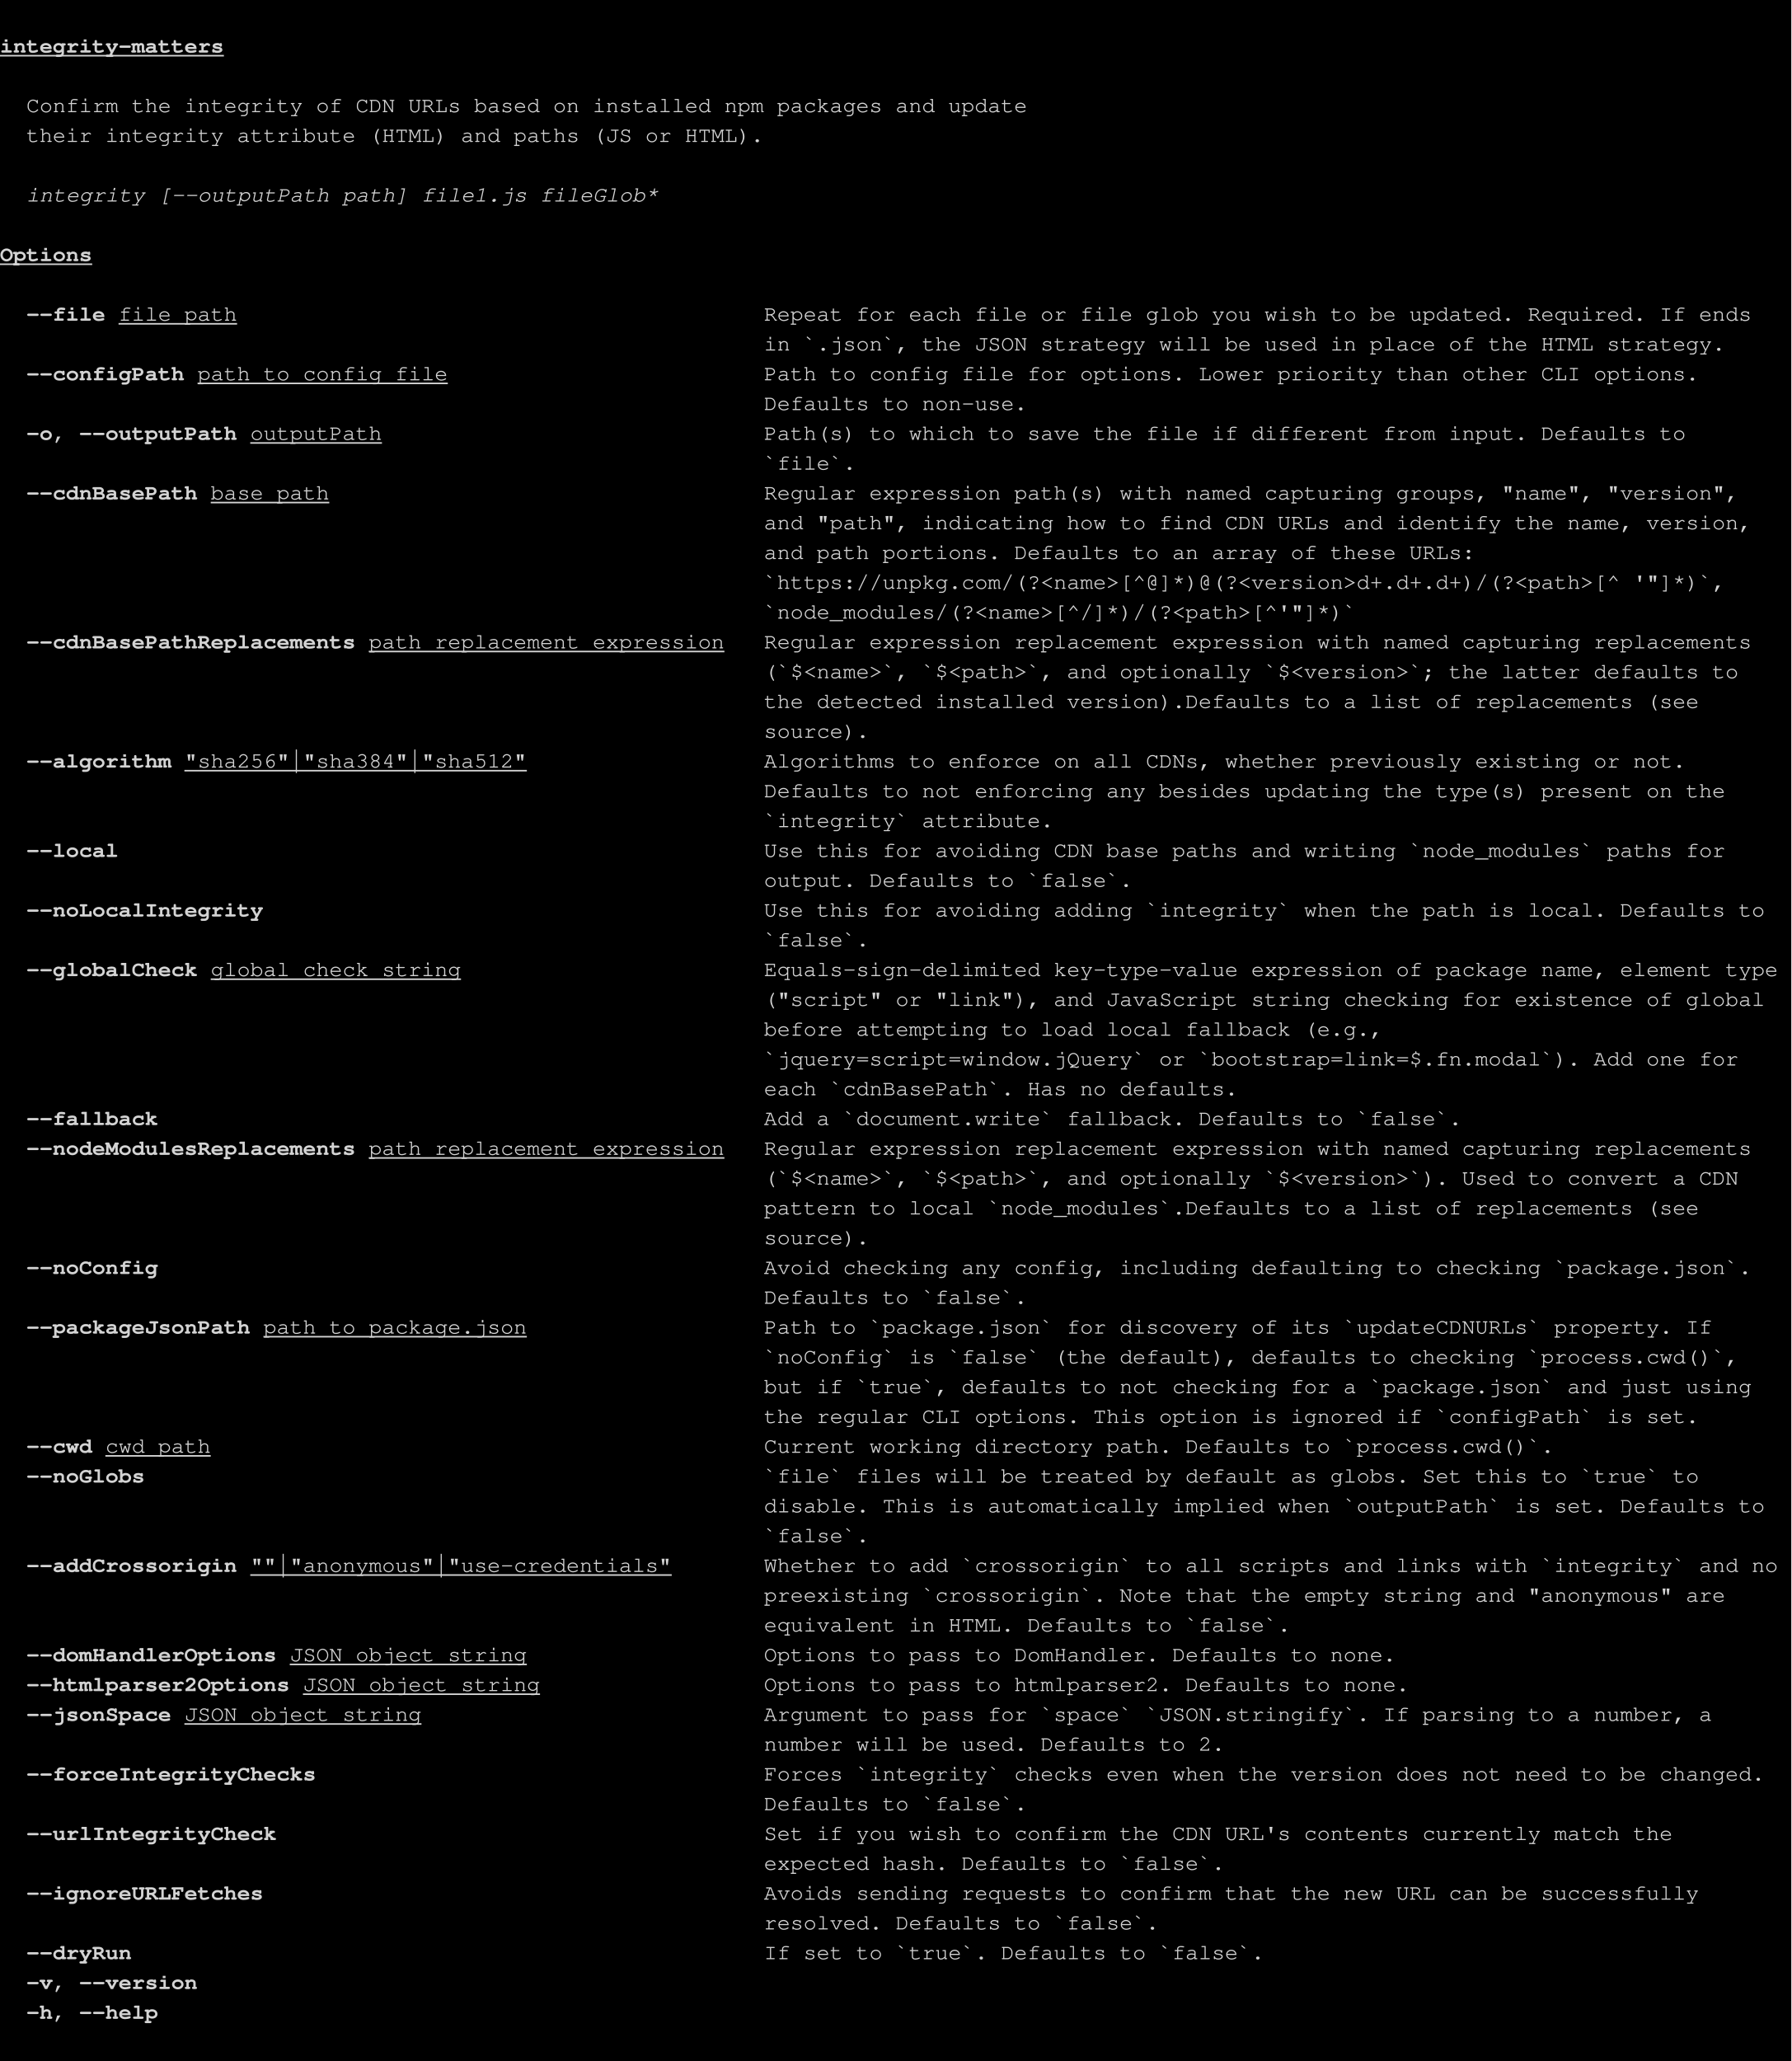
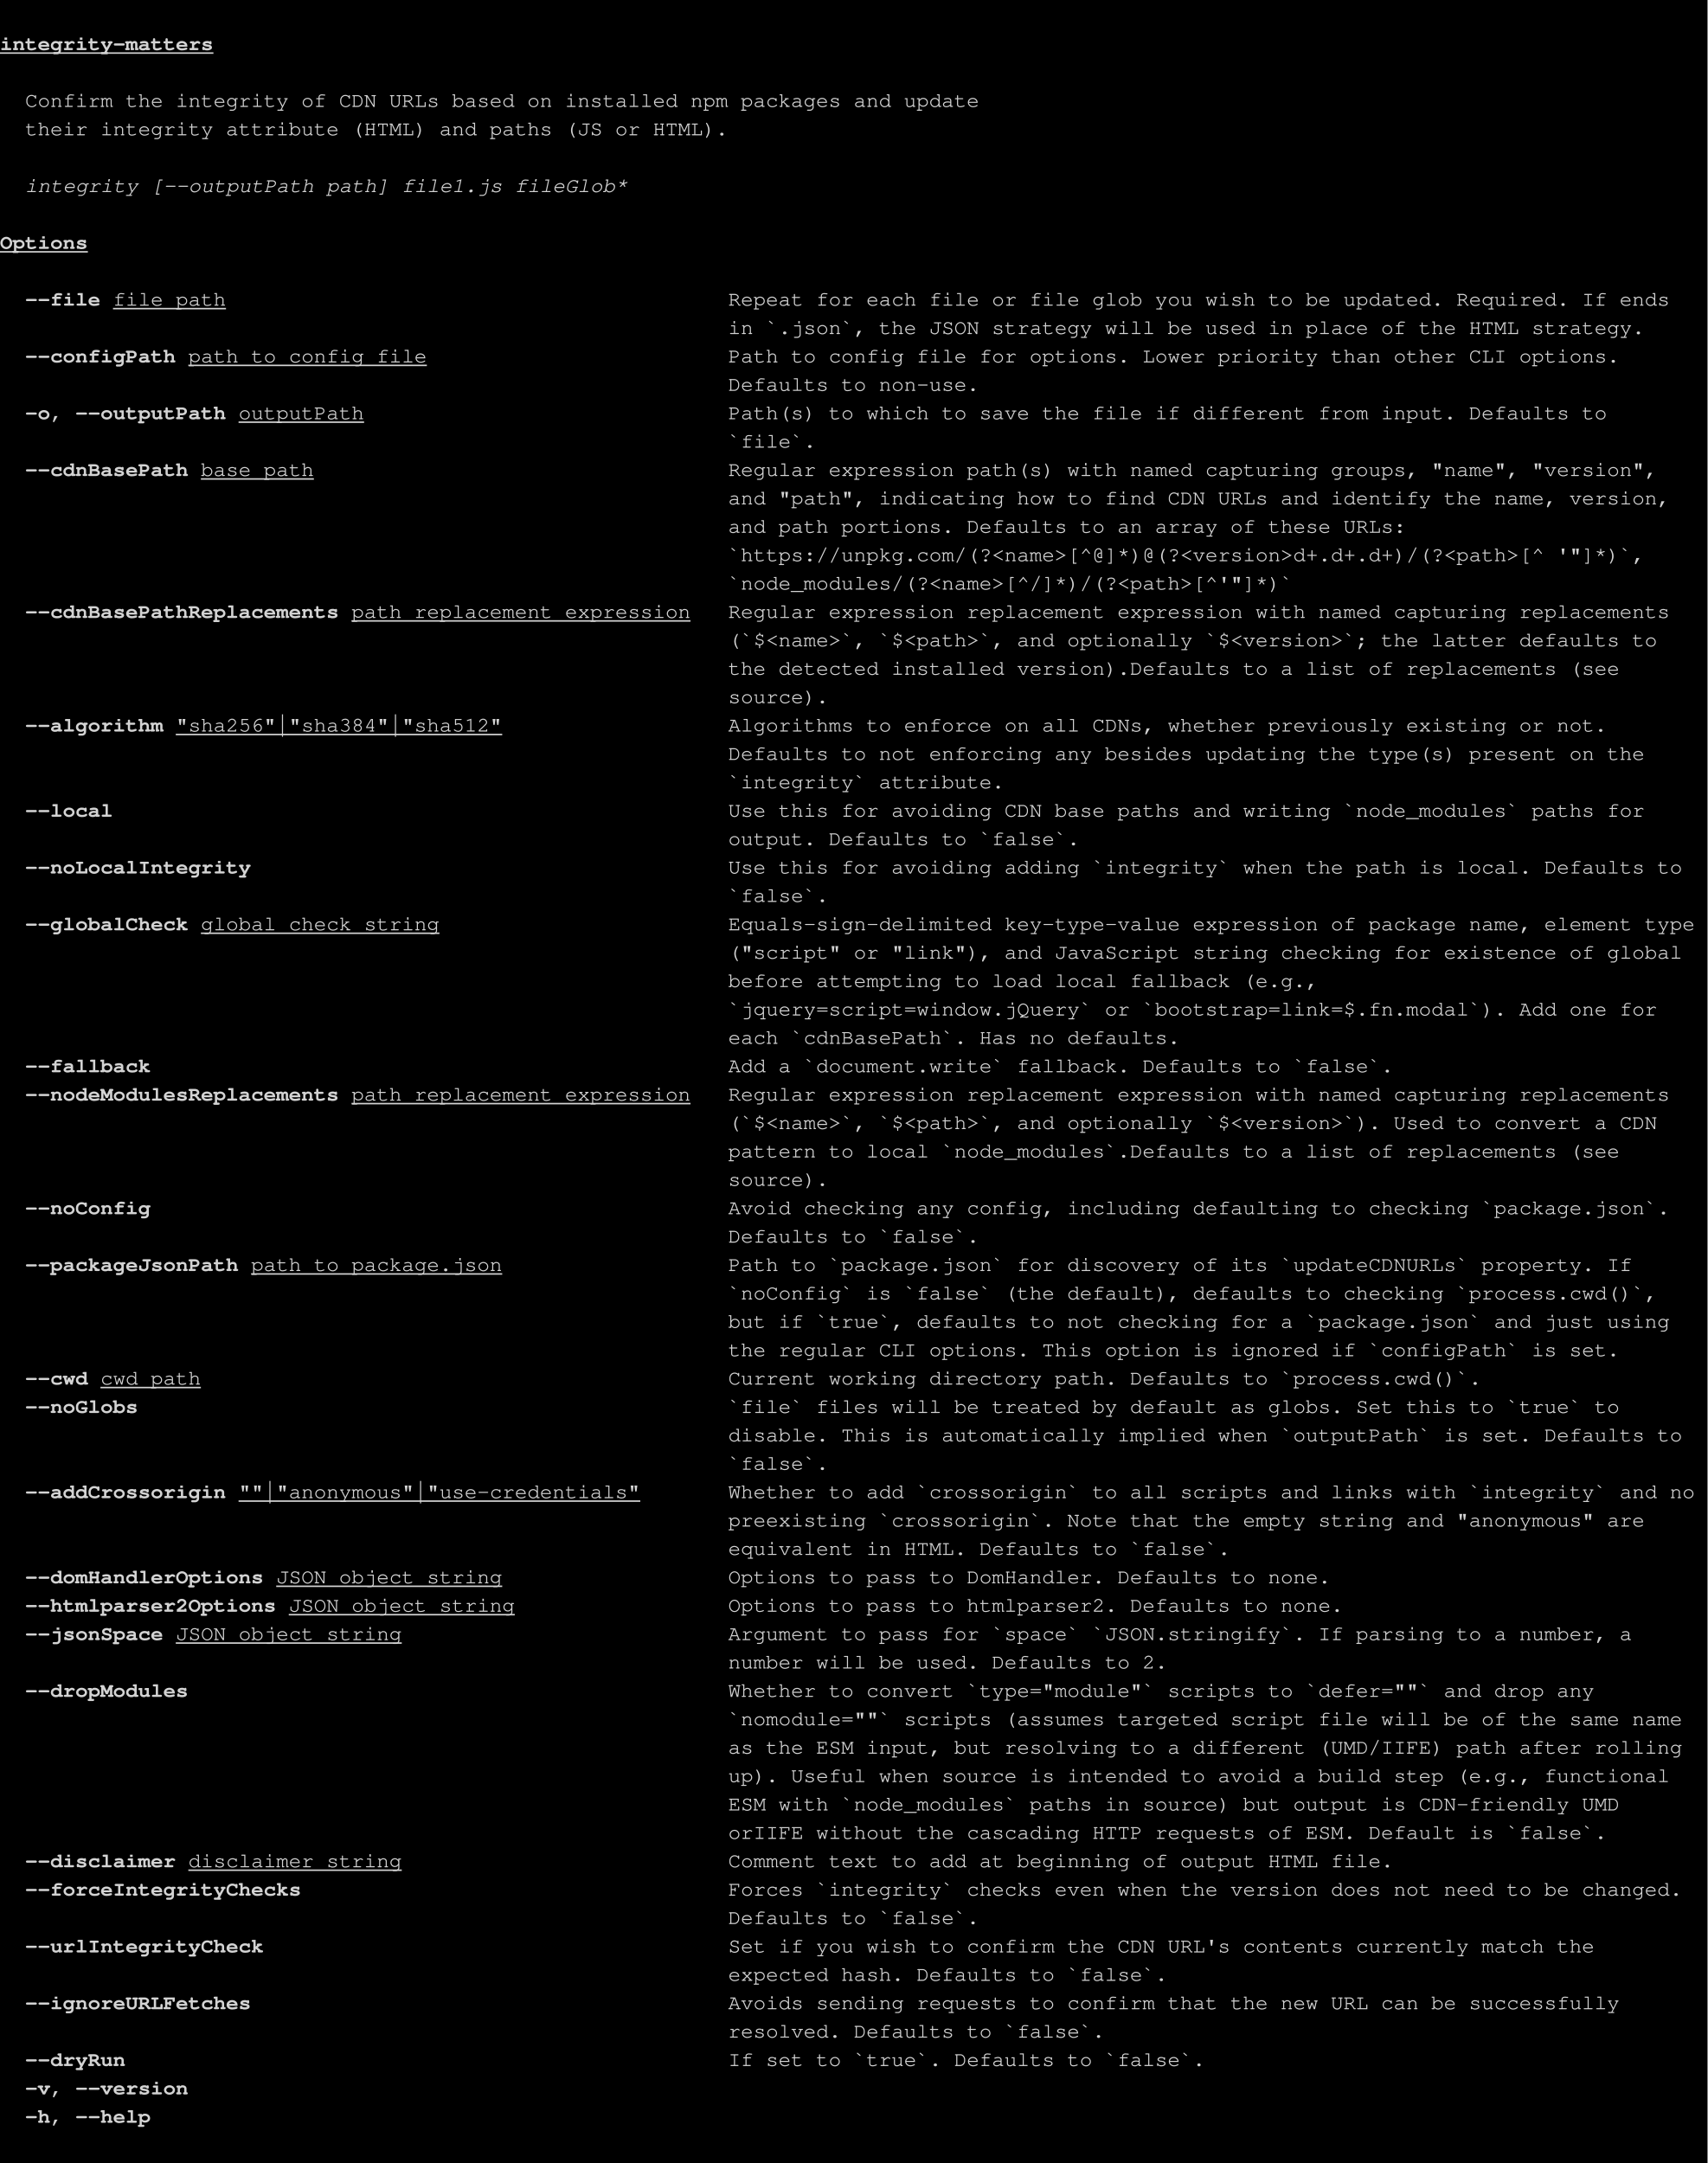
- <svg xmlns="http://www.w3.org/2000/svg" viewBox="0, 0, 1142.59, 1314.45" font-family="SauceCodePro Nerd Font, Source Code Pro, Courier" font-size="14">
+ <svg xmlns="http://www.w3.org/2000/svg" viewBox="0, 0, 1142.59, 1447.45" font-family="SauceCodePro Nerd Font, Source Code Pro, Courier" font-size="14">
  <g fill="#D3D3D3">
-     <rect x="0" y="0" width="1142.59" height="1314.45" fill="#000000" />
+     <rect x="0" y="0" width="1142.59" height="1447.45" fill="#000000" />
    <path d="M0,35.515 L142.823,35.515 Z" stroke="#D3D3D3" />
    <text x="0" y="33.55" font-weight="bold">integrity-matters</text>
    <text x="16.8" y="71.55">  Confirm the integrity of CDN URLs based on installed npm packages and update  </text>
    <text x="16.8" y="90.55">  their integrity attribute (HTML) and paths (JS or HTML).                      </text>
    <text x="16.8" y="128.55" font-style="italic">integrity [--outputPath path] file1.js fileGlob*</text>
    <path d="M0,168.515 L58.81,168.515 Z" stroke="#D3D3D3" />
    <text x="0" y="166.55" font-weight="bold">Options</text>
    <text x="16.8" y="204.55" font-weight="bold">--file</text>
    <path d="M75.612,206.515 L151.225,206.515 Z" stroke="#D3D3D3" />
    <text x="75.61" y="204.55">file path</text>
    <text x="487.28" y="204.55">                                        Repeat for each file or file glob you wish to be updated. Required. If ends   </text>
    <text x="487.28" y="223.55">                                                          in `.json`, the JSON strategy will be used in place of the HTML strategy.     </text>
    <text x="16.8" y="242.55" font-weight="bold">--configPath</text>
    <path d="M126.021,244.515 L285.646,244.515 Z" stroke="#D3D3D3" />
    <text x="126.02" y="242.55">path to config file</text>
    <text x="487.28" y="242.55">                        Path to config file for options. Lower priority than other CLI options.       </text>
    <text x="487.28" y="261.55">                                                          Defaults to non-use.                                                          </text>
    <text x="16.8" y="280.55" font-weight="bold">-o</text>
    <text x="33.61" y="280.55">, </text>
    <text x="50.41" y="280.55" font-weight="bold">--outputPath</text>
    <path d="M159.626,282.515 L243.64,282.515 Z" stroke="#D3D3D3" />
    <text x="159.63" y="280.55">outputPath</text>
    <text x="487.28" y="280.55">                             Path(s) to which to save the file if different from input. Defaults to        </text>
    <text x="487.28" y="299.55">                                                          `file`.                                                                       </text>
    <text x="16.8" y="318.55" font-weight="bold">--cdnBasePath</text>
    <path d="M134.422,320.515 L210.034,320.515 Z" stroke="#D3D3D3" />
    <text x="134.42" y="318.55">base path</text>
    <text x="487.28" y="318.55">                                 Regular expression path(s) with named capturing groups, "name", "version",    </text>
    <text x="487.28" y="337.55">                                                          and "path", indicating how to find CDN URLs and identify the name, version,   </text>
    <text x="487.28" y="356.55">                                                          and path portions. Defaults to an array of these URLs:                        </text>
    <text x="487.28" y="375.55">                                                          `https://unpkg.com/(?&lt;name&gt;[^@]*)@(?&lt;version&gt;d+.d+.d+)/(?&lt;path&gt;[^ '"]*)`,     </text>
    <text x="487.28" y="394.55">                                                          `node_modules/(?&lt;name&gt;[^/]*)/(?&lt;path&gt;[^'"]*)`                                 </text>
    <text x="16.8" y="413.55" font-weight="bold">--cdnBasePathReplacements</text>
    <path d="M235.238,415.515 L462.075,415.515 Z" stroke="#D3D3D3" />
    <text x="235.24" y="413.55">path replacement expression</text>
    <text x="487.28" y="413.55">   Regular expression replacement expression with named capturing replacements   </text>
    <text x="487.28" y="432.55">                                                          (`$&lt;name&gt;`, `$&lt;path&gt;`, and optionally `$&lt;version&gt;`; the latter defaults to    </text>
    <text x="487.28" y="451.55">                                                          the detected installed version).Defaults to a list of replacements (see       </text>
    <text x="487.28" y="470.55">                                                          source).                                                                      </text>
    <text x="16.8" y="489.55" font-weight="bold">--algorithm</text>
    <path d="M117.619,491.515 L336.055,491.515 Z" stroke="#D3D3D3" />
    <text x="117.62" y="489.55">"sha256"|"sha384"|"sha512"</text>
    <text x="487.28" y="489.55">                  Algorithms to enforce on all CDNs, whether previously existing or not.        </text>
    <text x="487.28" y="508.55">                                                          Defaults to not enforcing any besides updating the type(s) present on the     </text>
    <text x="487.28" y="527.55">                                                          `integrity` attribute.                                                        </text>
    <text x="16.8" y="546.55" font-weight="bold">--local</text>
    <text x="487.28" y="546.55">                                                 Use this for avoiding CDN base paths and writing `node_modules` paths for     </text>
    <text x="487.28" y="565.55">                                                          output. Defaults to `false`.                                                  </text>
    <text x="16.8" y="584.55" font-weight="bold">--noLocalIntegrity</text>
    <text x="487.28" y="584.55">                                      Use this for avoiding adding `integrity` when the path is local. Defaults to  </text>
    <text x="487.28" y="603.55">                                                          `false`.                                                                      </text>
    <text x="16.8" y="622.55" font-weight="bold">--globalCheck</text>
    <path d="M134.422,624.515 L294.048,624.515 Z" stroke="#D3D3D3" />
    <text x="134.42" y="622.55">global check string</text>
    <text x="487.28" y="622.55">                       Equals-sign-delimited key-type-value expression of package name, element type </text>
    <text x="487.28" y="641.55">                                                          ("script" or "link"), and JavaScript string checking for existence of global  </text>
    <text x="487.28" y="660.55">                                                          before attempting to load local fallback (e.g.,                               </text>
    <text x="487.28" y="679.55">                                                          `jquery=script=window.jQuery` or `bootstrap=link=$.fn.modal`). Add one for    </text>
    <text x="487.28" y="698.55">                                                          each `cdnBasePath`. Has no defaults.                                          </text>
    <text x="16.8" y="717.55" font-weight="bold">--fallback</text>
    <text x="487.28" y="717.55">                                              Add a `document.write` fallback. Defaults to `false`.                         </text>
    <text x="16.8" y="736.55" font-weight="bold">--nodeModulesReplacements</text>
    <path d="M235.238,738.515 L462.075,738.515 Z" stroke="#D3D3D3" />
    <text x="235.24" y="736.55">path replacement expression</text>
    <text x="487.28" y="736.55">   Regular expression replacement expression with named capturing replacements   </text>
    <text x="487.28" y="755.55">                                                          (`$&lt;name&gt;`, `$&lt;path&gt;`, and optionally `$&lt;version&gt;`). Used to convert a CDN    </text>
    <text x="487.28" y="774.55">                                                          pattern to local `node_modules`.Defaults to a list of replacements (see       </text>
    <text x="487.28" y="793.55">                                                          source).                                                                      </text>
    <text x="16.8" y="812.55" font-weight="bold">--noConfig</text>
    <text x="487.28" y="812.55">                                              Avoid checking any config, including defaulting to checking `package.json`.   </text>
    <text x="487.28" y="831.55">                                                          Defaults to `false`.                                                          </text>
    <text x="16.8" y="850.55" font-weight="bold">--packageJsonPath</text>
    <path d="M168.027,852.515 L336.055,852.515 Z" stroke="#D3D3D3" />
    <text x="168.03" y="850.55">path to package.json</text>
    <text x="487.28" y="850.55">                  Path to `package.json` for discovery of its `updateCDNURLs` property. If      </text>
    <text x="487.28" y="869.55">                                                          `noConfig` is `false` (the default), defaults to checking `process.cwd()`,    </text>
    <text x="487.28" y="888.55">                                                          but if `true`, defaults to not checking for a `package.json` and just using   </text>
    <text x="487.28" y="907.55">                                                          the regular CLI options. This option is ignored if `configPath` is set.       </text>
    <text x="16.8" y="926.55" font-weight="bold">--cwd</text>
    <path d="M67.211,928.515 L134.422,928.515 Z" stroke="#D3D3D3" />
    <text x="67.21" y="926.55">cwd path</text>
    <text x="487.28" y="926.55">                                          Current working directory path. Defaults to `process.cwd()`.                  </text>
    <text x="16.8" y="945.55" font-weight="bold">--noGlobs</text>
    <text x="487.28" y="945.55">                                               `file` files will be treated by default as globs. Set this to `true` to       </text>
    <text x="487.28" y="964.55">                                                          disable. This is automatically implied when `outputPath` is set. Defaults to  </text>
    <text x="487.28" y="983.55">                                                          `false`.                                                                      </text>
    <text x="16.8" y="1002.55" font-weight="bold">--addCrossorigin</text>
    <path d="M159.626,1004.515 L428.47,1004.515 Z" stroke="#D3D3D3" />
    <text x="159.63" y="1002.55">""|"anonymous"|"use-credentials"</text>
    <text x="487.28" y="1002.55">       Whether to add `crossorigin` to all scripts and links with `integrity` and no </text>
    <text x="487.28" y="1021.55">                                                          preexisting `crossorigin`. Note that the empty string and "anonymous" are     </text>
    <text x="487.28" y="1040.55">                                                          equivalent in HTML. Defaults to `false`.                                      </text>
    <text x="16.8" y="1059.55" font-weight="bold">--domHandlerOptions</text>
    <path d="M184.83,1061.515 L336.055,1061.515 Z" stroke="#D3D3D3" />
    <text x="184.83" y="1059.55">JSON object string</text>
    <text x="487.28" y="1059.55">                  Options to pass to DomHandler. Defaults to none.                              </text>
    <text x="16.8" y="1078.55" font-weight="bold">--htmlparser2Options</text>
    <path d="M193.231,1080.515 L344.456,1080.515 Z" stroke="#D3D3D3" />
    <text x="193.23" y="1078.55">JSON object string</text>
    <text x="487.28" y="1078.55">                 Options to pass to htmlparser2. Defaults to none.                             </text>
    <text x="16.8" y="1097.55" font-weight="bold">--jsonSpace</text>
    <path d="M117.619,1099.515 L268.844,1099.515 Z" stroke="#D3D3D3" />
    <text x="117.62" y="1097.55">JSON object string</text>
    <text x="487.28" y="1097.55">                          Argument to pass for `space` `JSON.stringify`. If parsing to a number, a      </text>
    <text x="487.28" y="1116.55">                                                          number will be used. Defaults to 2.                                           </text>
-     <text x="16.8" y="1135.55" font-weight="bold">--forceIntegrityChecks</text>
-     <text x="487.28" y="1135.55">                                  Forces `integrity` checks even when the version does not need to be changed.  </text>
-     <text x="487.28" y="1154.55">                                                          Defaults to `false`.                                                          </text>
-     <text x="16.8" y="1173.55" font-weight="bold">--urlIntegrityCheck</text>
-     <text x="487.28" y="1173.55">                                     Set if you wish to confirm the CDN URL's contents currently match the         </text>
-     <text x="487.28" y="1192.55">                                                          expected hash. Defaults to `false`.                                           </text>
-     <text x="16.8" y="1211.55" font-weight="bold">--ignoreURLFetches</text>
-     <text x="487.28" y="1211.55">                                      Avoids sending requests to confirm that the new URL can be successfully       </text>
-     <text x="487.28" y="1230.55">                                                          resolved. Defaults to `false`.                                                </text>
-     <text x="16.8" y="1249.55" font-weight="bold">--dryRun</text>
-     <text x="487.28" y="1249.55">                                                If set to `true`. Defaults to `false`.                                        </text>
-     <text x="16.8" y="1268.55" font-weight="bold">-v</text>
-     <text x="33.61" y="1268.55">, </text>
-     <text x="50.41" y="1268.55" font-weight="bold">--version</text>
-     <text x="16.8" y="1287.55" font-weight="bold">-h</text>
-     <text x="33.61" y="1287.55">, </text>
-     <text x="50.41" y="1287.55" font-weight="bold">--help</text>
+     <text x="16.8" y="1135.55" font-weight="bold">--dropModules</text>
+     <text x="487.28" y="1135.55">                                           Whether to convert `type="module"` scripts to `defer=""` and drop any         </text>
+     <text x="487.28" y="1154.55">                                                          `nomodule=""` scripts (assumes targeted script file will be of the same name  </text>
+     <text x="487.28" y="1173.55">                                                          as the ESM input, but resolving to a different (UMD/IIFE) path after rolling  </text>
+     <text x="487.28" y="1192.55">                                                          up). Useful when source is intended to avoid a build step (e.g., functional   </text>
+     <text x="487.28" y="1211.55">                                                          ESM with `node_modules` paths in source) but output is CDN-friendly UMD       </text>
+     <text x="487.28" y="1230.55">                                                          orIIFE without the cascading HTTP requests of ESM. Default is `false`.        </text>
+     <text x="16.8" y="1249.55" font-weight="bold">--disclaimer</text>
+     <path d="M126.021,1251.515 L268.844,1251.515 Z" stroke="#D3D3D3" />
+     <text x="126.02" y="1249.55">disclaimer string</text>
+     <text x="487.28" y="1249.55">                          Comment text to add at beginning of output HTML file.                         </text>
+     <text x="16.8" y="1268.55" font-weight="bold">--forceIntegrityChecks</text>
+     <text x="487.28" y="1268.55">                                  Forces `integrity` checks even when the version does not need to be changed.  </text>
+     <text x="487.28" y="1287.55">                                                          Defaults to `false`.                                                          </text>
+     <text x="16.8" y="1306.55" font-weight="bold">--urlIntegrityCheck</text>
+     <text x="487.28" y="1306.55">                                     Set if you wish to confirm the CDN URL's contents currently match the         </text>
+     <text x="487.28" y="1325.55">                                                          expected hash. Defaults to `false`.                                           </text>
+     <text x="16.8" y="1344.55" font-weight="bold">--ignoreURLFetches</text>
+     <text x="487.28" y="1344.55">                                      Avoids sending requests to confirm that the new URL can be successfully       </text>
+     <text x="487.28" y="1363.55">                                                          resolved. Defaults to `false`.                                                </text>
+     <text x="16.8" y="1382.55" font-weight="bold">--dryRun</text>
+     <text x="487.28" y="1382.55">                                                If set to `true`. Defaults to `false`.                                        </text>
+     <text x="16.8" y="1401.55" font-weight="bold">-v</text>
+     <text x="33.61" y="1401.55">, </text>
+     <text x="50.41" y="1401.55" font-weight="bold">--version</text>
+     <text x="16.8" y="1420.55" font-weight="bold">-h</text>
+     <text x="33.61" y="1420.55">, </text>
+     <text x="50.41" y="1420.55" font-weight="bold">--help</text>
  </g>
</svg>
